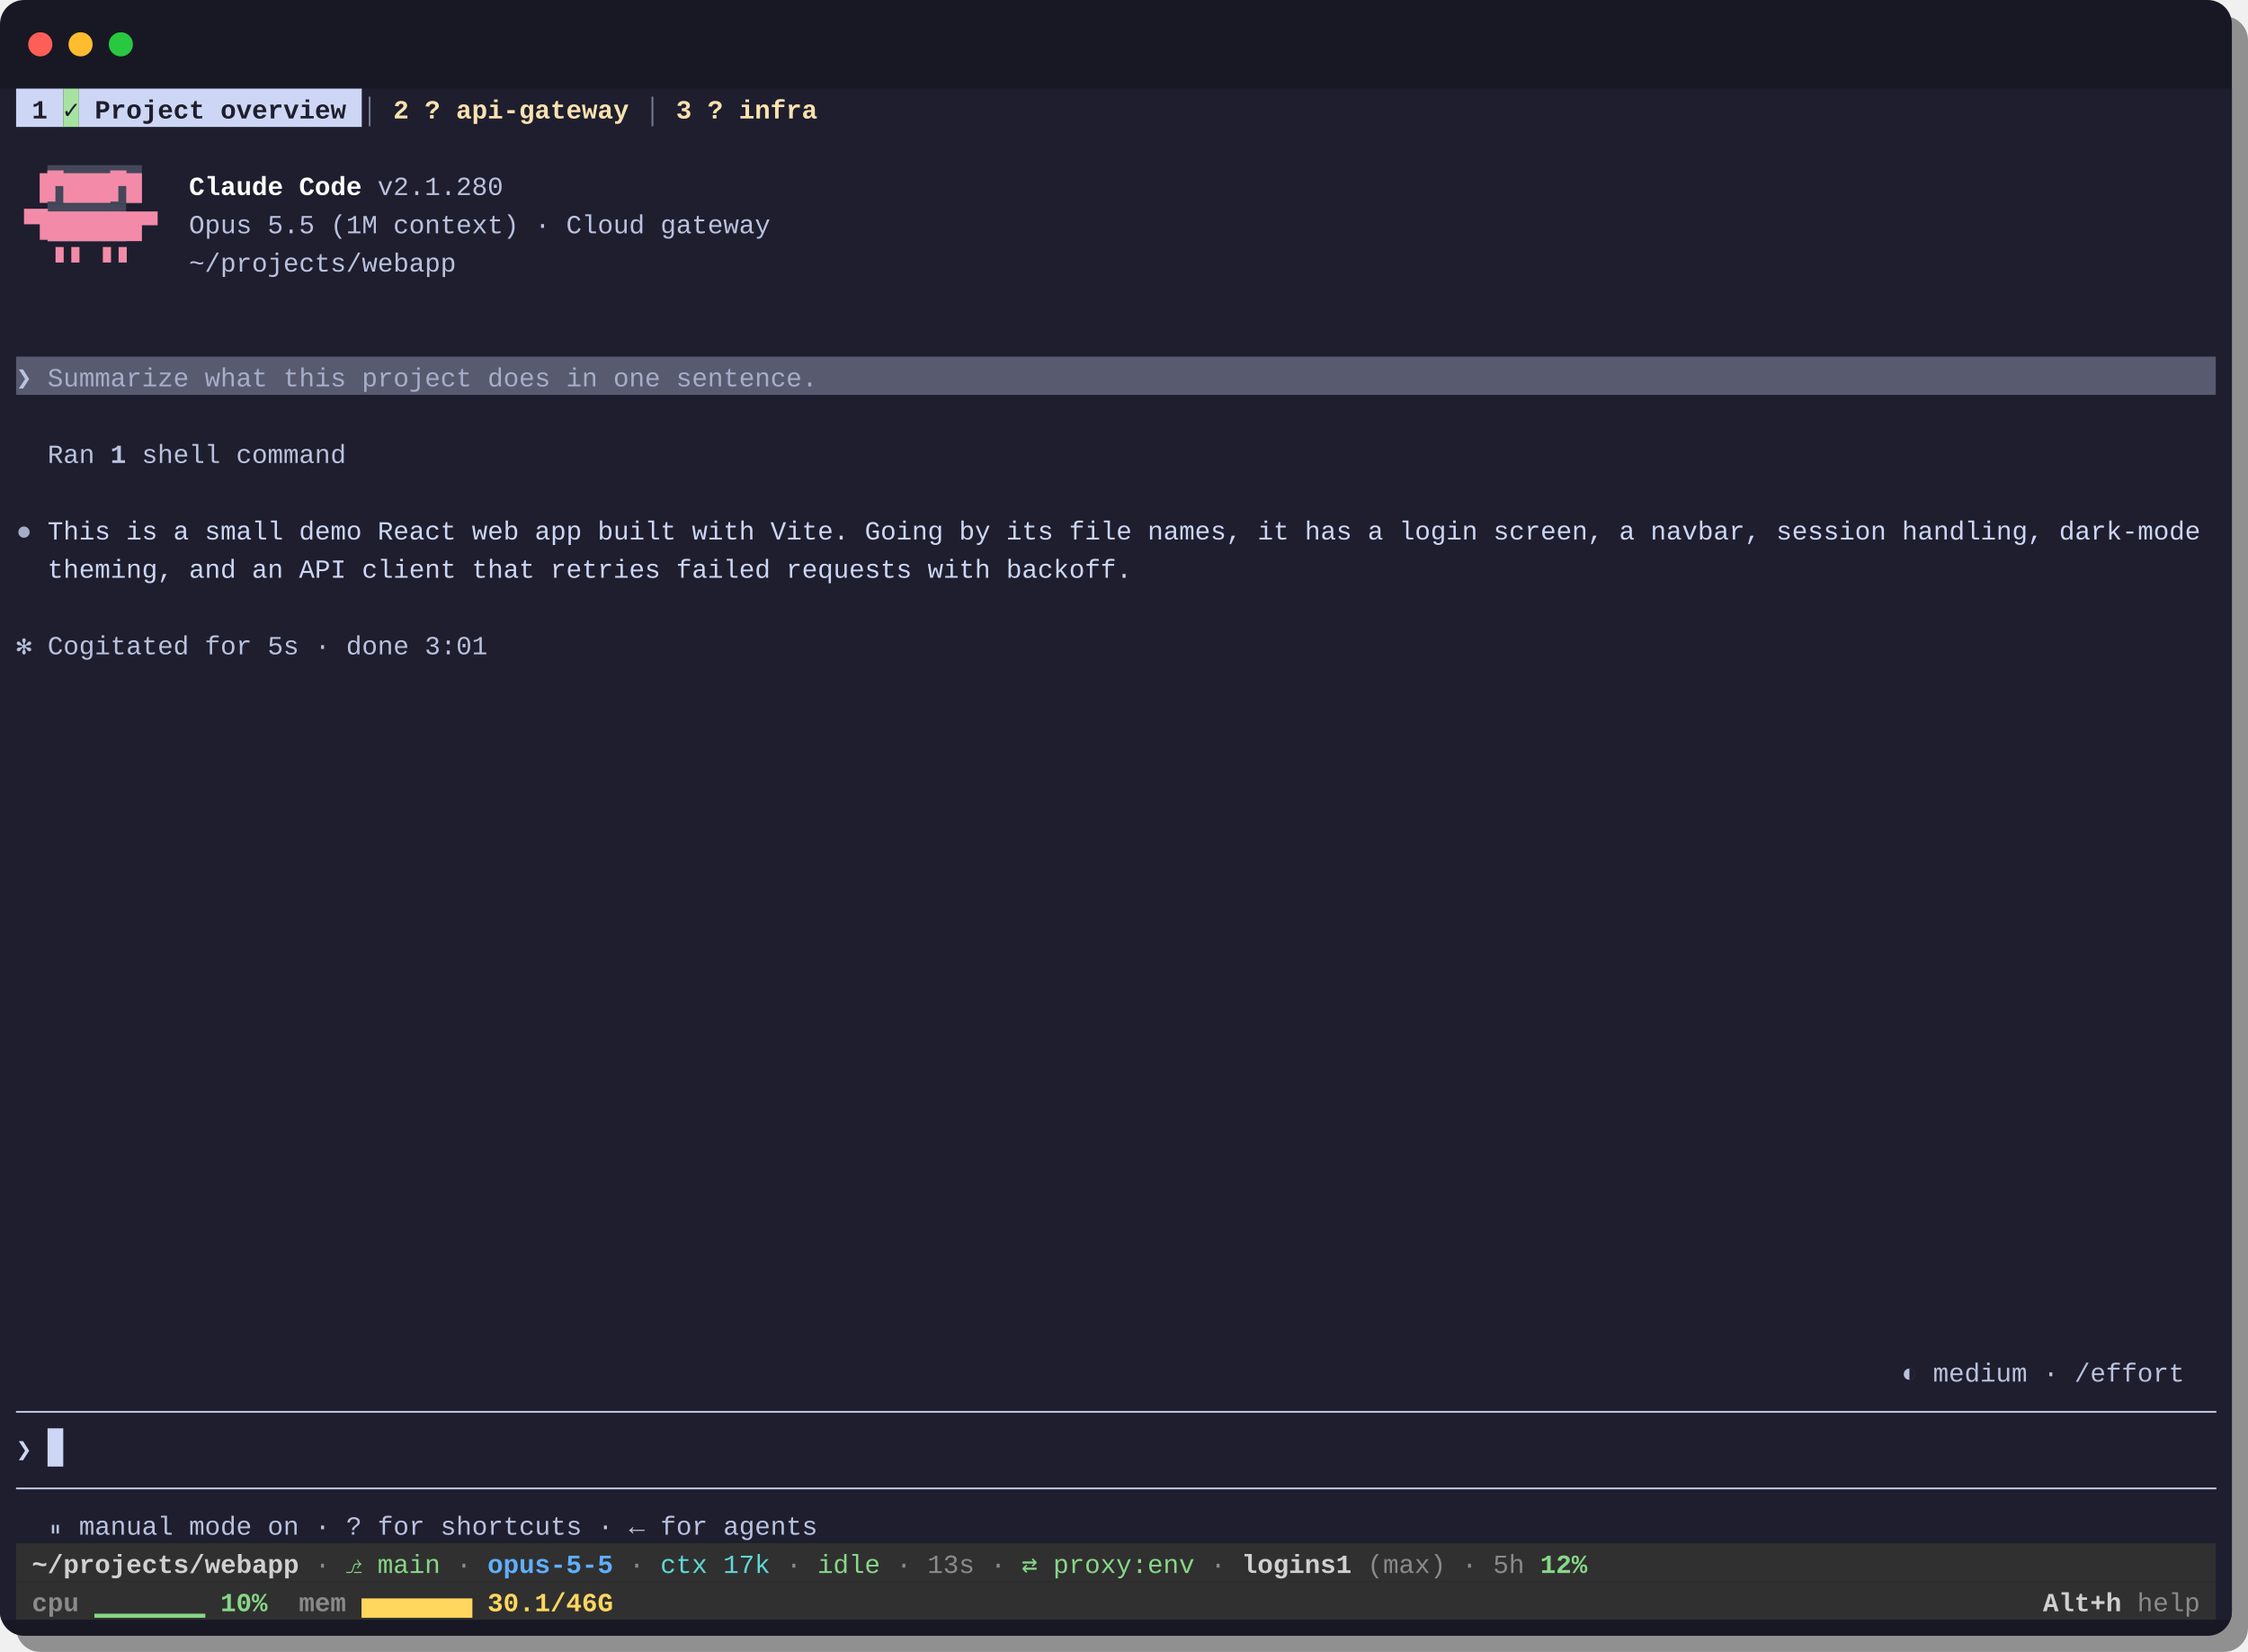
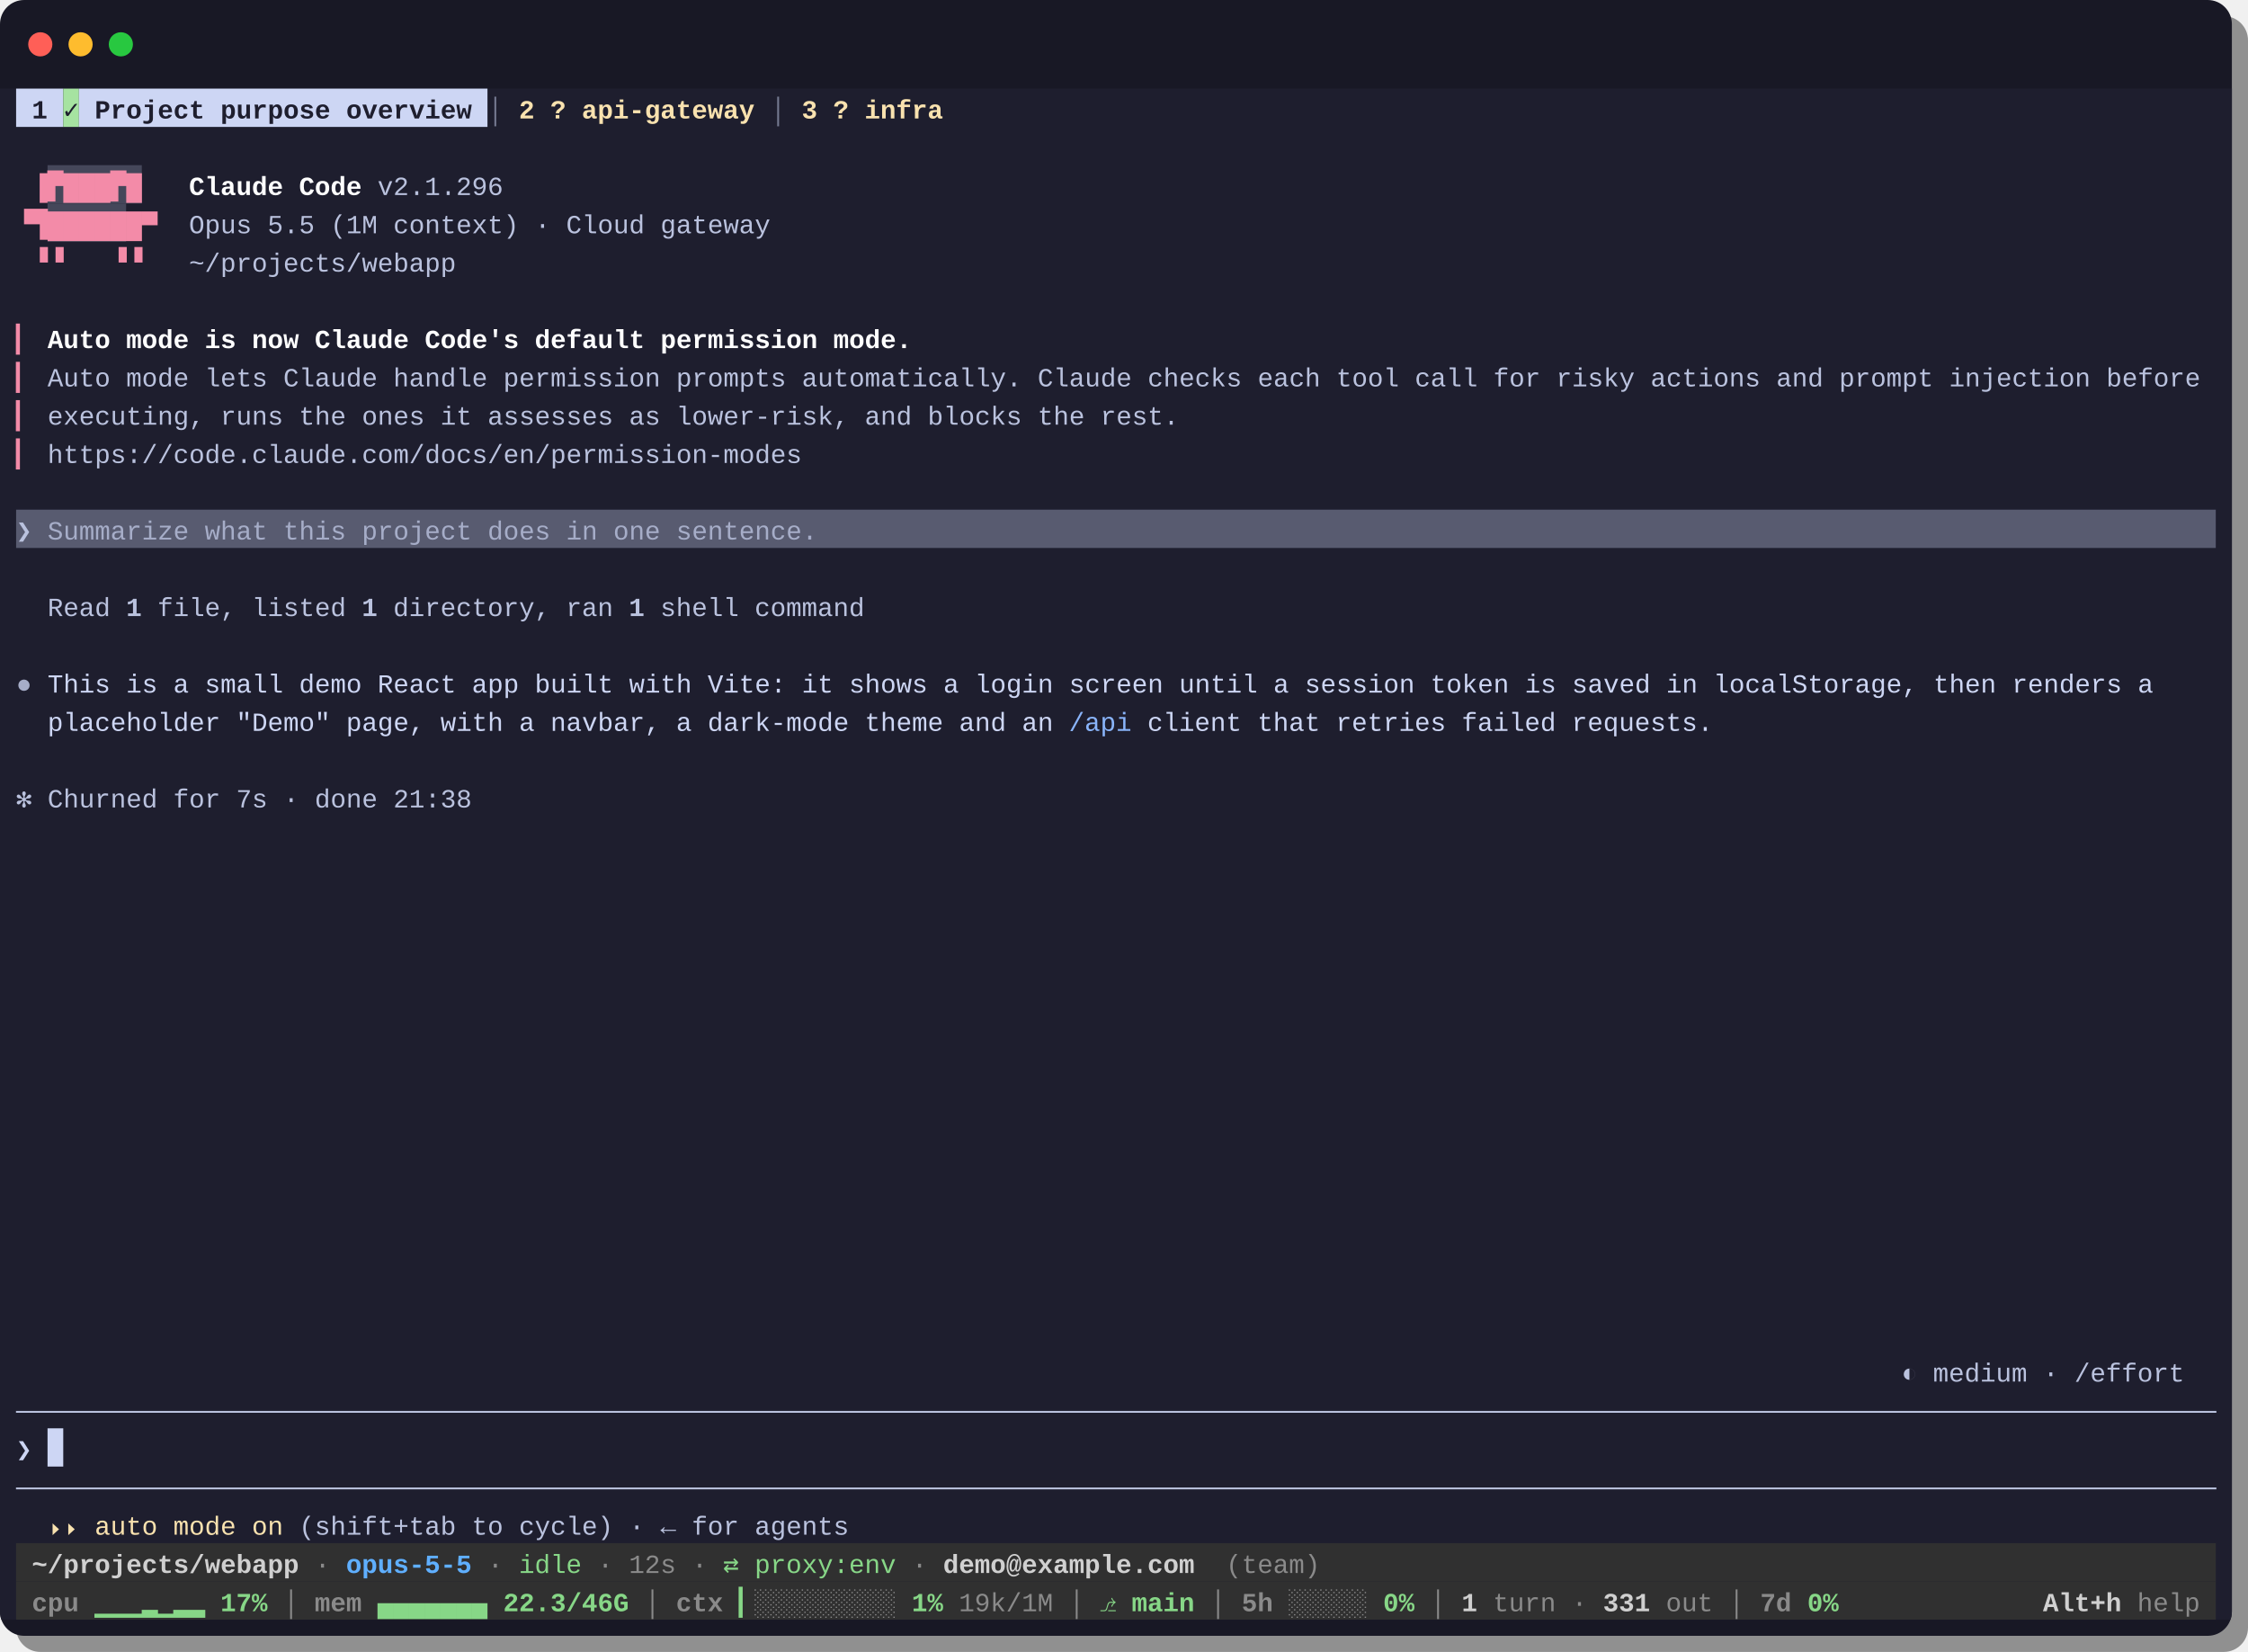
<svg xmlns="http://www.w3.org/2000/svg" width="1116" height="820" viewBox="0 0 1116 820">
  <defs>
    <style>.t { font-family: 'JetBrains Mono', 'Cascadia Code', 'Fira Code', 'Source Code Pro', 'Consolas', 'Courier New', monospace; font-size: 13px; font-feature-settings: 'liga' 0; white-space: pre; }</style>
    <clipPath id="wc">
      <rect width="1108" height="812" rx="12" ry="12" />
    </clipPath>
  </defs>
  <rect x="8" y="8" width="1108" height="812" rx="12" ry="12" fill="rgba(0,0,0,0.40)" />
  <rect width="1108" height="812" rx="12" ry="12" fill="#181825" />
  <circle cx="20" cy="22" r="6" fill="#ff5f57" />
  <circle cx="40" cy="22" r="6" fill="#febc2e" />
  <circle cx="60" cy="22" r="6" fill="#28c840" />
  <g clip-path="url(#wc)">
    <rect y="44" width="1108" height="760" fill="#1e1e2e" />
    <rect x="8.0" y="44.0" width="23.4" height="19.0" fill="#cdd6f4" />
    <rect x="31.4" y="44.0" width="7.8" height="19.0" fill="#a6e3a1" />
-     <rect x="39.2" y="44.0" width="140.4" height="19.0" fill="#cdd6f4" />
+     <rect x="39.2" y="44.0" width="202.8" height="19.0" fill="#cdd6f4" />
    <rect x="23.6" y="82.0" width="46.8" height="19.0" fill="#45475a" />
    <rect x="23.6" y="101.0" width="39.0" height="19.0" fill="#45475a" />
-     <rect x="8.0" y="177.0" width="1092.0" height="19.0" fill="#585b70" />
+     <rect x="8.0" y="253.0" width="1092.0" height="19.0" fill="#585b70" />
    <rect x="23.6" y="709.0" width="7.8" height="19.0" fill="#cdd6f4" />
    <rect x="8.0" y="766.0" width="1092.0" height="19.0" fill="#303030" />
    <rect x="8.0" y="785.0" width="1092.0" height="19.0" fill="#303030" />
    <text y="58.8" class="t" xml:space="preserve">
-       <tspan x="8.0" style="fill:#1e1e2e;font-weight:bold"> 1 ✓ Project overview </tspan>
-       <tspan x="179.6" style="fill:#757a91">│</tspan>
-       <tspan x="187.4" style="fill:#f9e2af;font-weight:bold"> 2 ? api-gateway </tspan>
-       <tspan x="320.0" style="fill:#757a91">│</tspan>
-       <tspan x="327.8" style="fill:#f9e2af;font-weight:bold"> 3 ? infra </tspan>
+       <tspan x="8.0" style="fill:#1e1e2e;font-weight:bold"> 1 ✓ Project purpose overview </tspan>
+       <tspan x="242.0" style="fill:#757a91">│</tspan>
+       <tspan x="249.8" style="fill:#f9e2af;font-weight:bold"> 2 ? api-gateway </tspan>
+       <tspan x="382.4" style="fill:#757a91">│</tspan>
+       <tspan x="390.2" style="fill:#f9e2af;font-weight:bold"> 3 ? infra </tspan>
    </text>
    <text y="77.8" class="t" xml:space="preserve" />
    <text y="96.8" class="t" xml:space="preserve">
      <tspan x="8.0" style="fill:#f38ba8"> ▐▛███▛█</tspan>
      <tspan x="93.8" style="fill:#ffffff;font-weight:bold">Claude Code</tspan>
-       <tspan x="187.4" style="fill:#bac2de">v2.1.280</tspan>
+       <tspan x="187.4" style="fill:#bac2de">v2.1.296</tspan>
    </text>
    <text y="115.8" class="t" xml:space="preserve">
      <tspan x="8.0" style="fill:#f38ba8">▝▜██████▀</tspan>
      <tspan x="93.8" style="fill:#bac2de">Opus 5.5 (1M context) · Cloud gateway</tspan>
    </text>
    <text y="134.8" class="t" xml:space="preserve">
-       <tspan x="8.0" style="fill:#f38ba8">  ▝▝ ▝▝  </tspan>
+       <tspan x="8.0" style="fill:#f38ba8"> ▝▝   ▝▝ </tspan>
      <tspan x="93.8" style="fill:#bac2de">~/projects/webapp</tspan>
    </text>
    <text y="153.8" class="t" xml:space="preserve" />
-     <text y="172.8" class="t" xml:space="preserve" />
+     <text y="172.8" class="t" xml:space="preserve">
+       <tspan x="8.0" style="fill:#f38ba8">▎</tspan>
+       <tspan x="23.6" style="fill:#ffffff;font-weight:bold">Auto mode is now Claude Code's default permission mode.</tspan>
+     </text>
    <text y="191.8" class="t" xml:space="preserve">
+       <tspan x="8.0" style="fill:#f38ba8">▎</tspan>
+       <tspan x="23.6" style="fill:#bac2de">Auto mode lets Claude handle permission prompts automatically. Claude checks each tool call for risky actions and prompt injection before </tspan>
+     </text>
+     <text y="210.8" class="t" xml:space="preserve">
+       <tspan x="8.0" style="fill:#f38ba8">▎</tspan>
+       <tspan x="23.6" style="fill:#bac2de">executing, runs the ones it assesses as lower-risk, and blocks the rest.</tspan>
+     </text>
+     <text y="229.8" class="t" xml:space="preserve">
+       <tspan x="8.0" style="fill:#f38ba8">▎</tspan>
+       <tspan x="23.6" style="fill:#bac2de">https://code.claude.com/docs/en/permission-modes</tspan>
+     </text>
+     <text y="248.8" class="t" xml:space="preserve" />
+     <text y="267.8" class="t" xml:space="preserve">
      <tspan x="8.0" style="fill:#bac2de">❯ </tspan>
      <tspan x="23.6" style="fill:#a6adc8">Summarize what this project does in one sentence.</tspan>
    </text>
-     <text y="210.8" class="t" xml:space="preserve" />
-     <text y="229.8" class="t" xml:space="preserve">
-       <tspan x="23.6" style="fill:#bac2de">Ran </tspan>
-       <tspan x="54.8" style="fill:#bac2de;font-weight:bold">1</tspan>
-       <tspan x="62.6" style="fill:#bac2de"> shell command </tspan>
+     <text y="286.8" class="t" xml:space="preserve" />
+     <text y="305.8" class="t" xml:space="preserve">
+       <tspan x="23.6" style="fill:#bac2de">Read </tspan>
+       <tspan x="62.6" style="fill:#bac2de;font-weight:bold">1</tspan>
+       <tspan x="70.4" style="fill:#bac2de"> file, listed </tspan>
+       <tspan x="179.6" style="fill:#bac2de;font-weight:bold">1</tspan>
+       <tspan x="187.4" style="fill:#bac2de"> directory, ran </tspan>
+       <tspan x="312.2" style="fill:#bac2de;font-weight:bold">1</tspan>
+       <tspan x="320.0" style="fill:#bac2de"> shell command </tspan>
    </text>
-     <text y="248.8" class="t" xml:space="preserve" />
-     <text y="267.8" class="t" xml:space="preserve">
+     <text y="324.8" class="t" xml:space="preserve" />
+     <text y="343.8" class="t" xml:space="preserve">
      <tspan x="8.0" style="fill:#a6adc8">●</tspan>
-       <tspan x="15.8" style="fill:#cdd6f4"> This is a small demo React web app built with Vite. Going by its file names, it has a login screen, a navbar, session handling, dark-mode </tspan>
+       <tspan x="15.8" style="fill:#cdd6f4"> This is a small demo React app built with Vite: it shows a login screen until a session token is saved in localStorage, then renders a    </tspan>
    </text>
-     <text y="286.8" class="t" xml:space="preserve">
-       <tspan x="8.0" style="fill:#cdd6f4">  theming, and an API client that retries failed requests with backoff.                                                                     </tspan>
+     <text y="362.8" class="t" xml:space="preserve">
+       <tspan x="8.0" style="fill:#cdd6f4">  placeholder "Demo" page, with a navbar, a dark-mode theme and an </tspan>
+       <tspan x="530.6" style="fill:#89b4fa">/api</tspan>
+       <tspan x="561.8" style="fill:#cdd6f4"> client that retries failed requests.                                </tspan>
    </text>
-     <text y="305.8" class="t" xml:space="preserve" />
-     <text y="324.8" class="t" xml:space="preserve">
+     <text y="381.8" class="t" xml:space="preserve" />
+     <text y="400.8" class="t" xml:space="preserve">
      <tspan x="8.0" style="fill:#bac2de">✻</tspan>
-       <tspan x="23.6" style="fill:#bac2de">Cogitated for 5s · done 3:01</tspan>
+       <tspan x="23.6" style="fill:#bac2de">Churned for 7s · done 21:38</tspan>
    </text>
-     <text y="343.8" class="t" xml:space="preserve" />
-     <text y="362.8" class="t" xml:space="preserve" />
-     <text y="381.8" class="t" xml:space="preserve" />
-     <text y="400.8" class="t" xml:space="preserve" />
    <text y="419.8" class="t" xml:space="preserve" />
    <text y="438.8" class="t" xml:space="preserve" />
    <text y="457.8" class="t" xml:space="preserve" />
    <text y="476.8" class="t" xml:space="preserve" />
    <text y="495.8" class="t" xml:space="preserve" />
    <text y="514.8" class="t" xml:space="preserve" />
    <text y="533.8" class="t" xml:space="preserve" />
    <text y="552.8" class="t" xml:space="preserve" />
    <text y="571.8" class="t" xml:space="preserve" />
    <text y="590.8" class="t" xml:space="preserve" />
    <text y="609.8" class="t" xml:space="preserve" />
    <text y="628.8" class="t" xml:space="preserve" />
    <text y="647.8" class="t" xml:space="preserve" />
    <text y="666.8" class="t" xml:space="preserve" />
    <text y="685.8" class="t" xml:space="preserve">
      <tspan x="944.0" style="fill:#bac2de">◐ medium · /effort</tspan>
    </text>
    <text y="704.8" class="t" xml:space="preserve">
      <tspan x="8.0" style="fill:#bac2de">────────────────────────────────────────────────────────────────────────────────────────────────────────────────────────────────────────────</tspan>
    </text>
    <text y="723.8" class="t" xml:space="preserve">
      <tspan x="8.0" style="fill:#cdd6f4">❯ </tspan>
    </text>
    <text y="742.8" class="t" xml:space="preserve">
      <tspan x="8.0" style="fill:#bac2de">────────────────────────────────────────────────────────────────────────────────────────────────────────────────────────────────────────────</tspan>
    </text>
    <text y="761.8" class="t" xml:space="preserve">
-       <tspan x="23.6" style="fill:#bac2de">⏸ manual mode on · ? for shortcuts · ← for agents</tspan>
+       <tspan x="23.6" style="fill:#f9e2af">⏵⏵ auto mode on</tspan>
+       <tspan x="140.6" style="fill:#bac2de"> (shift+tab to cycle) · ← for agents</tspan>
    </text>
    <text y="780.8" class="t" xml:space="preserve">
      <tspan x="15.8" style="fill:#d0d0d0;font-weight:bold">~/projects/webapp</tspan>
      <tspan x="148.4" style="fill:#8a8a8a"> · </tspan>
-       <tspan x="171.8" style="fill:#87d787">⎇ main</tspan>
-       <tspan x="218.6" style="fill:#8a8a8a"> · </tspan>
-       <tspan x="242.0" style="fill:#5fafff;font-weight:bold">opus-5-5</tspan>
-       <tspan x="304.4" style="fill:#8a8a8a"> · </tspan>
-       <tspan x="327.8" style="fill:#5fd7d7">ctx 17k</tspan>
-       <tspan x="382.4" style="fill:#8a8a8a"> · </tspan>
-       <tspan x="405.8" style="fill:#87d787">idle</tspan>
-       <tspan x="437.0" style="fill:#8a8a8a"> · 13s · </tspan>
-       <tspan x="507.2" style="fill:#87d787">⇄ proxy:env</tspan>
-       <tspan x="593.0" style="fill:#8a8a8a"> · </tspan>
-       <tspan x="616.4" style="fill:#d0d0d0;font-weight:bold">logins1</tspan>
-       <tspan x="671.0" style="fill:#8a8a8a"> (max) · 5h </tspan>
-       <tspan x="764.6" style="fill:#87d787;font-weight:bold">12%</tspan>
+       <tspan x="171.8" style="fill:#5fafff;font-weight:bold">opus-5-5</tspan>
+       <tspan x="234.2" style="fill:#8a8a8a"> · </tspan>
+       <tspan x="257.6" style="fill:#87d787">idle</tspan>
+       <tspan x="288.8" style="fill:#8a8a8a"> · 12s · </tspan>
+       <tspan x="359.0" style="fill:#87d787">⇄ proxy:env</tspan>
+       <tspan x="444.8" style="fill:#8a8a8a"> · </tspan>
+       <tspan x="468.2" style="fill:#d0d0d0;font-weight:bold">demo@example.com </tspan>
+       <tspan x="600.8" style="fill:#8a8a8a"> (team)</tspan>
    </text>
    <text y="799.8" class="t" xml:space="preserve">
      <tspan x="15.8" style="fill:#8a8a8a;font-weight:bold">cpu</tspan>
-       <tspan x="47.0" style="fill:#87d787">▁▁▁▁▁▁▁</tspan>
-       <tspan x="109.4" style="fill:#87d787;font-weight:bold">10%</tspan>
-       <tspan x="148.4" style="fill:#8a8a8a;font-weight:bold">mem</tspan>
-       <tspan x="179.6" style="fill:#ffd75f">▅▅▅▅▅▅▅</tspan>
-       <tspan x="242.0" style="fill:#ffd75f;font-weight:bold">30.1/46G</tspan>
+       <tspan x="47.0" style="fill:#87d787">▁▁▁▂▁▂▂</tspan>
+       <tspan x="109.4" style="fill:#87d787;font-weight:bold">17%</tspan>
+       <tspan x="132.8" style="fill:#8a8a8a"> │ </tspan>
+       <tspan x="156.2" style="fill:#8a8a8a;font-weight:bold">mem</tspan>
+       <tspan x="187.4" style="fill:#87d787">▄▄▄▄▄▄▄</tspan>
+       <tspan x="249.8" style="fill:#87d787;font-weight:bold">22.3/46G</tspan>
+       <tspan x="312.2" style="fill:#8a8a8a"> │ </tspan>
+       <tspan x="335.6" style="fill:#8a8a8a;font-weight:bold">ctx</tspan>
+       <tspan x="366.8" style="fill:#87d787">▎</tspan>
+       <tspan x="374.6" style="fill:#8a8a8a">░░░░░░░░░</tspan>
+       <tspan x="452.6" style="fill:#87d787;font-weight:bold">1%</tspan>
+       <tspan x="468.2" style="fill:#8a8a8a"> 19k/1M │ </tspan>
+       <tspan x="546.2" style="fill:#87d787">⎇ </tspan>
+       <tspan x="561.8" style="fill:#87d787;font-weight:bold">main</tspan>
+       <tspan x="593.0" style="fill:#8a8a8a"> │ </tspan>
+       <tspan x="616.4" style="fill:#8a8a8a;font-weight:bold">5h</tspan>
+       <tspan x="639.8" style="fill:#8a8a8a">░░░░░</tspan>
+       <tspan x="686.6" style="fill:#87d787;font-weight:bold">0%</tspan>
+       <tspan x="702.2" style="fill:#8a8a8a"> │ </tspan>
+       <tspan x="725.6" style="fill:#d0d0d0;font-weight:bold">1</tspan>
+       <tspan x="733.4" style="fill:#8a8a8a"> turn · </tspan>
+       <tspan x="795.8" style="fill:#d0d0d0;font-weight:bold">331</tspan>
+       <tspan x="819.2" style="fill:#8a8a8a"> out │ </tspan>
+       <tspan x="873.8" style="fill:#8a8a8a;font-weight:bold">7d</tspan>
+       <tspan x="897.2" style="fill:#87d787;font-weight:bold">0%</tspan>
      <tspan x="1014.2" style="fill:#d0d0d0;font-weight:bold">Alt+h</tspan>
      <tspan x="1053.2" style="fill:#8a8a8a"> help </tspan>
    </text>
  </g>
</svg>
